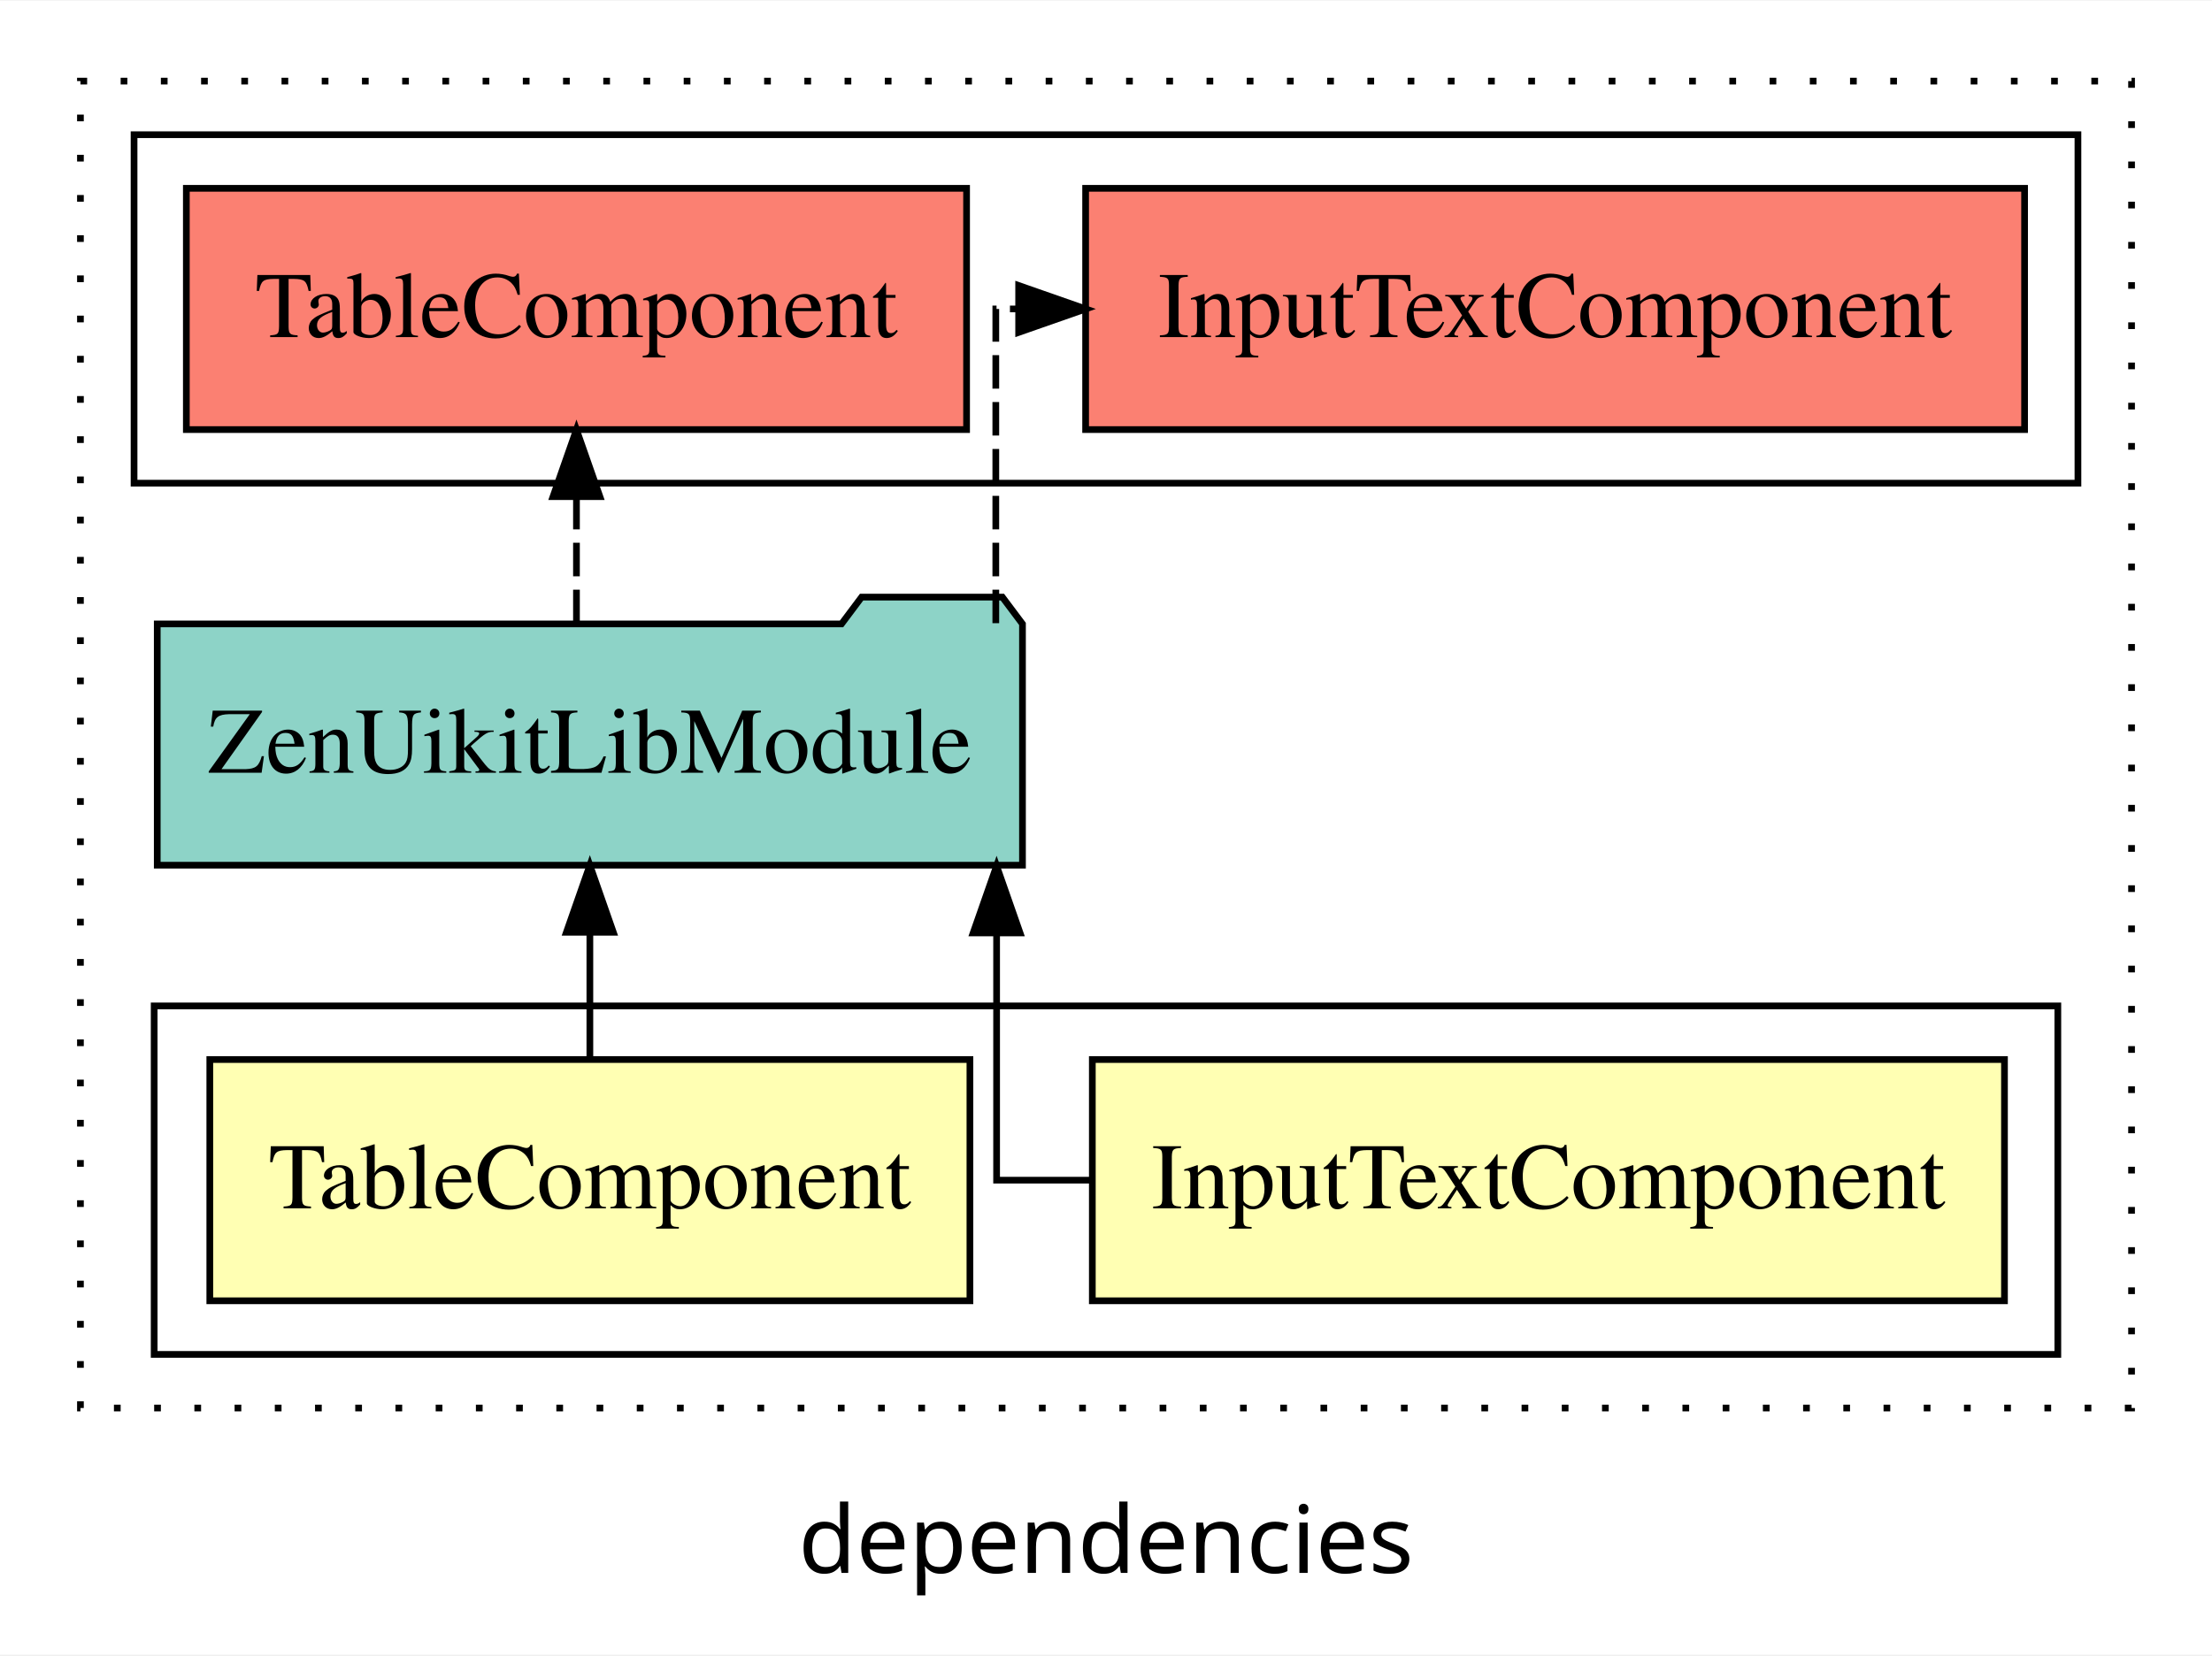
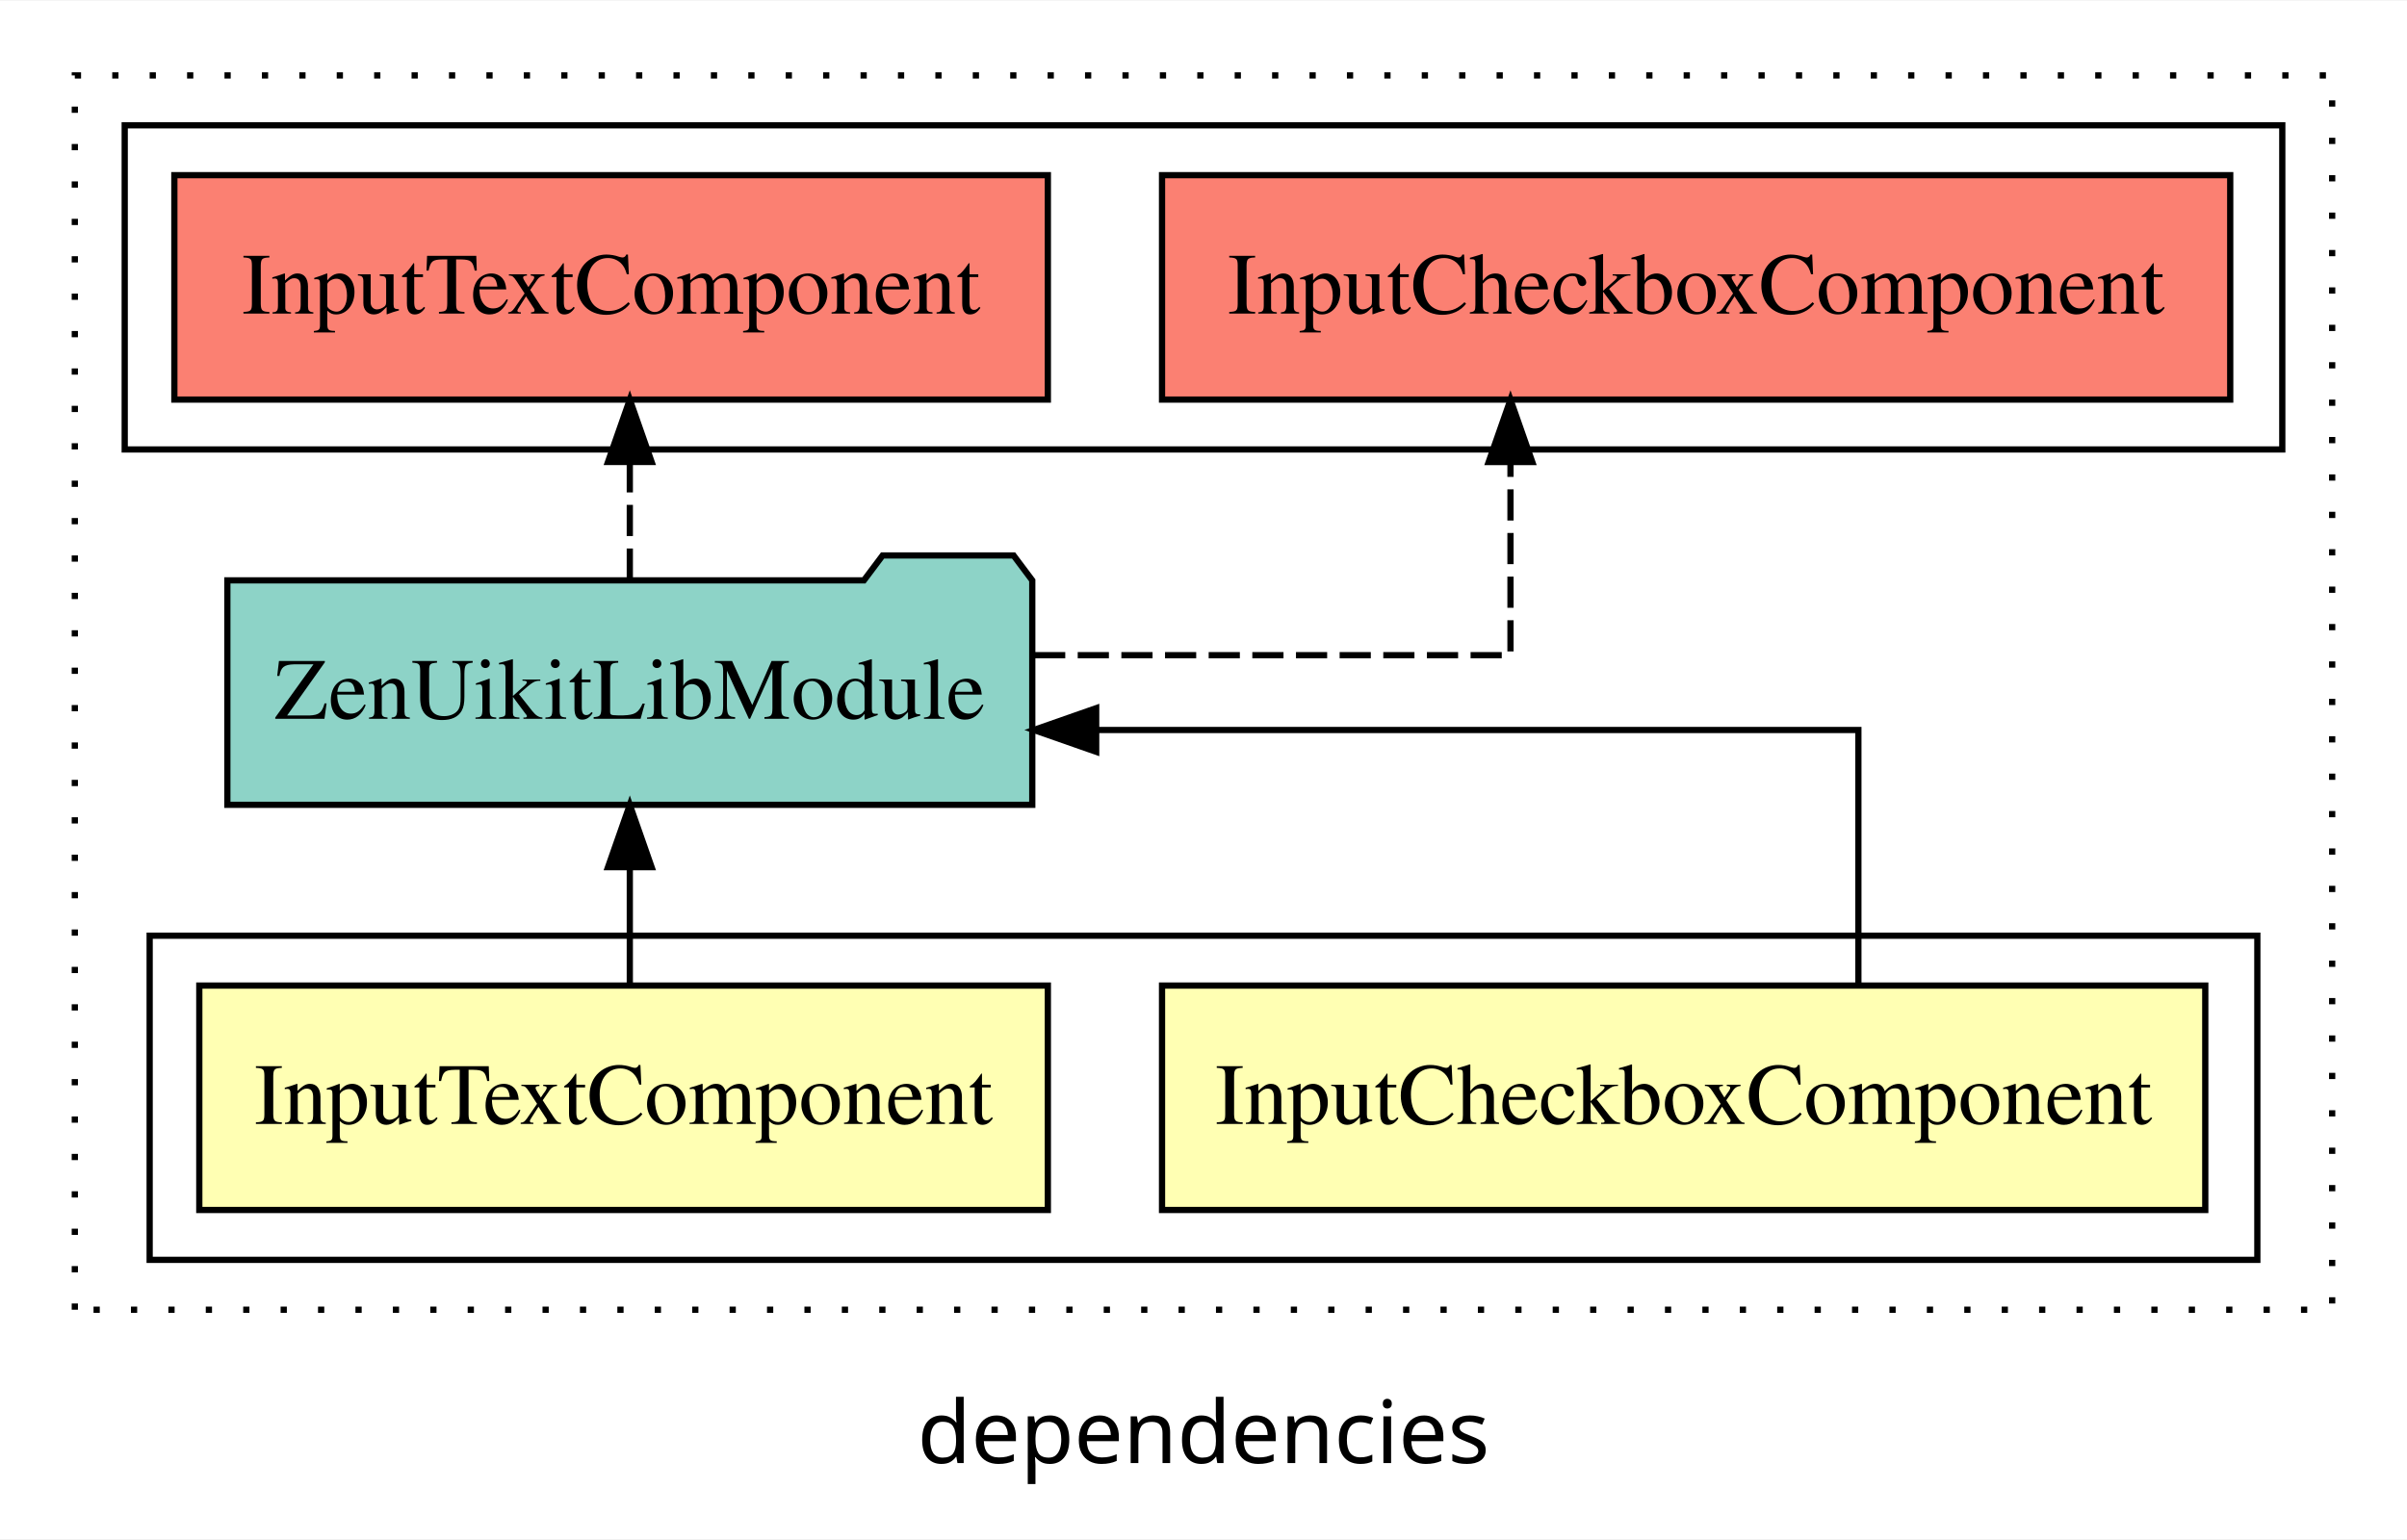
- <svg xmlns="http://www.w3.org/2000/svg" width="330pt" height="247pt" viewBox="0.00 0.00 330.00 246.80">
+ <svg xmlns="http://www.w3.org/2000/svg" width="386pt" height="247pt" viewBox="0.00 0.00 386.00 246.80">
  <g id="graph0" class="graph" transform="scale(1 1) rotate(0) translate(4 242.8)">
-     <polygon fill="white" stroke="transparent" points="-4,4 -4,-242.8 326,-242.8 326,4 -4,4" />
-     <text text-anchor="middle" x="161" y="-8.2" font-family="sans-serif" font-size="14.00">dependencies</text>
+     <polygon fill="white" stroke="transparent" points="-4,4 -4,-242.8 382,-242.8 382,4 -4,4" />
+     <text text-anchor="middle" x="189" y="-8.2" font-family="sans-serif" font-size="14.00">dependencies</text>
    <g id="clust1" class="cluster">
-       <polygon fill="none" stroke="black" stroke-dasharray="1,5" points="8,-32.8 8,-230.8 314,-230.8 314,-32.8 8,-32.8" />
+       <polygon fill="none" stroke="black" stroke-dasharray="1,5" points="8,-32.8 8,-230.8 370,-230.8 370,-32.8 8,-32.8" />
    </g>
    <g id="clust2" class="cluster">
-       <polygon fill="none" stroke="black" points="19,-40.8 19,-92.8 303,-92.8 303,-40.8 19,-40.8" />
+       <polygon fill="none" stroke="black" points="20,-40.8 20,-92.8 358,-92.8 358,-40.8 20,-40.8" />
    </g>
    <g id="clust6" class="cluster">
-       <polygon fill="none" stroke="black" points="16,-170.8 16,-222.8 306,-222.8 306,-170.8 16,-170.8" />
+       <polygon fill="none" stroke="black" points="16,-170.8 16,-222.8 362,-222.8 362,-170.8 16,-170.8" />
    </g>
    <g id="node1" class="node">
-       <polygon fill="#ffffb3" stroke="black" points="295.04,-84.8 158.96,-84.8 158.96,-48.8 295.04,-48.8 295.04,-84.8" />
-       <text text-anchor="middle" x="227" y="-62.6" font-family="Times,serif" font-size="14.00">InputTextComponent</text>
+       <polygon fill="#ffffb3" stroke="black" points="349.65,-84.8 182.35,-84.8 182.35,-48.8 349.65,-48.8 349.65,-84.8" />
+       <text text-anchor="middle" x="266" y="-62.6" font-family="Times,serif" font-size="14.00">InputCheckboxComponent</text>
    </g>
    <g id="node3" class="node">
-       <polygon fill="#8dd3c7" stroke="black" points="148.54,-149.8 145.54,-153.8 124.54,-153.8 121.54,-149.8 19.46,-149.8 19.46,-113.8 148.54,-113.8 148.54,-149.8" />
-       <text text-anchor="middle" x="84" y="-127.6" font-family="Times,serif" font-size="14.00">ZenUikitLibModule</text>
+       <polygon fill="#8dd3c7" stroke="black" points="161.54,-149.8 158.54,-153.8 137.54,-153.8 134.54,-149.8 32.46,-149.8 32.46,-113.8 161.54,-113.8 161.54,-149.8" />
+       <text text-anchor="middle" x="97" y="-127.6" font-family="Times,serif" font-size="14.00">ZenUikitLibModule</text>
    </g>
    <g id="edge1" class="edge">
-       <path fill="none" stroke="black" d="M158.65,-66.8C150.32,-66.8 144.68,-66.8 144.68,-66.8 144.68,-66.8 144.68,-103.69 144.68,-103.69" />
-       <polygon fill="black" stroke="black" points="141.18,-103.69 144.68,-113.69 148.18,-103.69 141.18,-103.69" />
+       <path fill="none" stroke="black" d="M294.02,-84.82C294.02,-102.17 294.02,-125.8 294.02,-125.8 294.02,-125.8 171.79,-125.8 171.79,-125.8" />
+       <polygon fill="black" stroke="black" points="171.79,-122.3 161.79,-125.8 171.79,-129.3 171.79,-122.3" />
    </g>
    <g id="node2" class="node">
-       <polygon fill="#ffffb3" stroke="black" points="140.7,-84.8 27.3,-84.8 27.3,-48.8 140.7,-48.8 140.7,-84.8" />
-       <text text-anchor="middle" x="84" y="-62.6" font-family="Times,serif" font-size="14.00">TableComponent</text>
+       <polygon fill="#ffffb3" stroke="black" points="164.04,-84.8 27.96,-84.8 27.96,-48.8 164.04,-48.8 164.04,-84.8" />
+       <text text-anchor="middle" x="96" y="-62.6" font-family="Times,serif" font-size="14.00">InputTextComponent</text>
    </g>
    <g id="edge2" class="edge">
-       <path fill="none" stroke="black" d="M84,-84.91C84,-84.91 84,-103.79 84,-103.79" />
-       <polygon fill="black" stroke="black" points="80.5,-103.79 84,-113.79 87.5,-103.79 80.5,-103.79" />
+       <path fill="none" stroke="black" d="M97,-84.91C97,-84.91 97,-103.79 97,-103.79" />
+       <polygon fill="black" stroke="black" points="93.5,-103.79 97,-113.79 100.5,-103.79 93.5,-103.79" />
    </g>
    <g id="node4" class="node">
-       <polygon fill="#fb8072" stroke="black" points="298.04,-214.8 157.96,-214.8 157.96,-178.8 298.04,-178.8 298.04,-214.8" />
-       <text text-anchor="middle" x="228" y="-192.6" font-family="Times,serif" font-size="14.00">InputTextComponent </text>
+       <polygon fill="#fb8072" stroke="black" points="353.65,-214.8 182.35,-214.8 182.35,-178.8 353.65,-178.8 353.65,-214.8" />
+       <text text-anchor="middle" x="268" y="-192.6" font-family="Times,serif" font-size="14.00">InputCheckboxComponent </text>
    </g>
    <g id="edge3" class="edge">
-       <path fill="none" stroke="black" stroke-dasharray="5,2" d="M144.56,-149.91C144.56,-169.14 144.56,-196.8 144.56,-196.8 144.56,-196.8 147.97,-196.8 147.97,-196.8" />
-       <polygon fill="black" stroke="black" points="147.97,-200.3 157.97,-196.8 147.97,-193.3 147.97,-200.3" />
+       <path fill="none" stroke="black" stroke-dasharray="5,2" d="M161.83,-137.8C198.95,-137.8 238.23,-137.8 238.23,-137.8 238.23,-137.8 238.23,-168.78 238.23,-168.78" />
+       <polygon fill="black" stroke="black" points="234.73,-168.78 238.23,-178.78 241.73,-168.78 234.73,-168.78" />
    </g>
    <g id="node5" class="node">
-       <polygon fill="#fb8072" stroke="black" points="140.2,-214.8 23.8,-214.8 23.8,-178.8 140.2,-178.8 140.2,-214.8" />
-       <text text-anchor="middle" x="82" y="-192.6" font-family="Times,serif" font-size="14.00">TableComponent </text>
+       <polygon fill="#fb8072" stroke="black" points="164.04,-214.8 23.96,-214.8 23.96,-178.8 164.04,-178.8 164.04,-214.8" />
+       <text text-anchor="middle" x="94" y="-192.6" font-family="Times,serif" font-size="14.00">InputTextComponent </text>
    </g>
    <g id="edge4" class="edge">
-       <path fill="none" stroke="black" stroke-dasharray="5,2" d="M82,-149.91C82,-149.91 82,-168.79 82,-168.79" />
-       <polygon fill="black" stroke="black" points="78.5,-168.79 82,-178.79 85.5,-168.79 78.5,-168.79" />
+       <path fill="none" stroke="black" stroke-dasharray="5,2" d="M97,-149.91C97,-149.91 97,-168.79 97,-168.79" />
+       <polygon fill="black" stroke="black" points="93.5,-168.79 97,-178.79 100.5,-168.79 93.5,-168.79" />
    </g>
  </g>
</svg>
